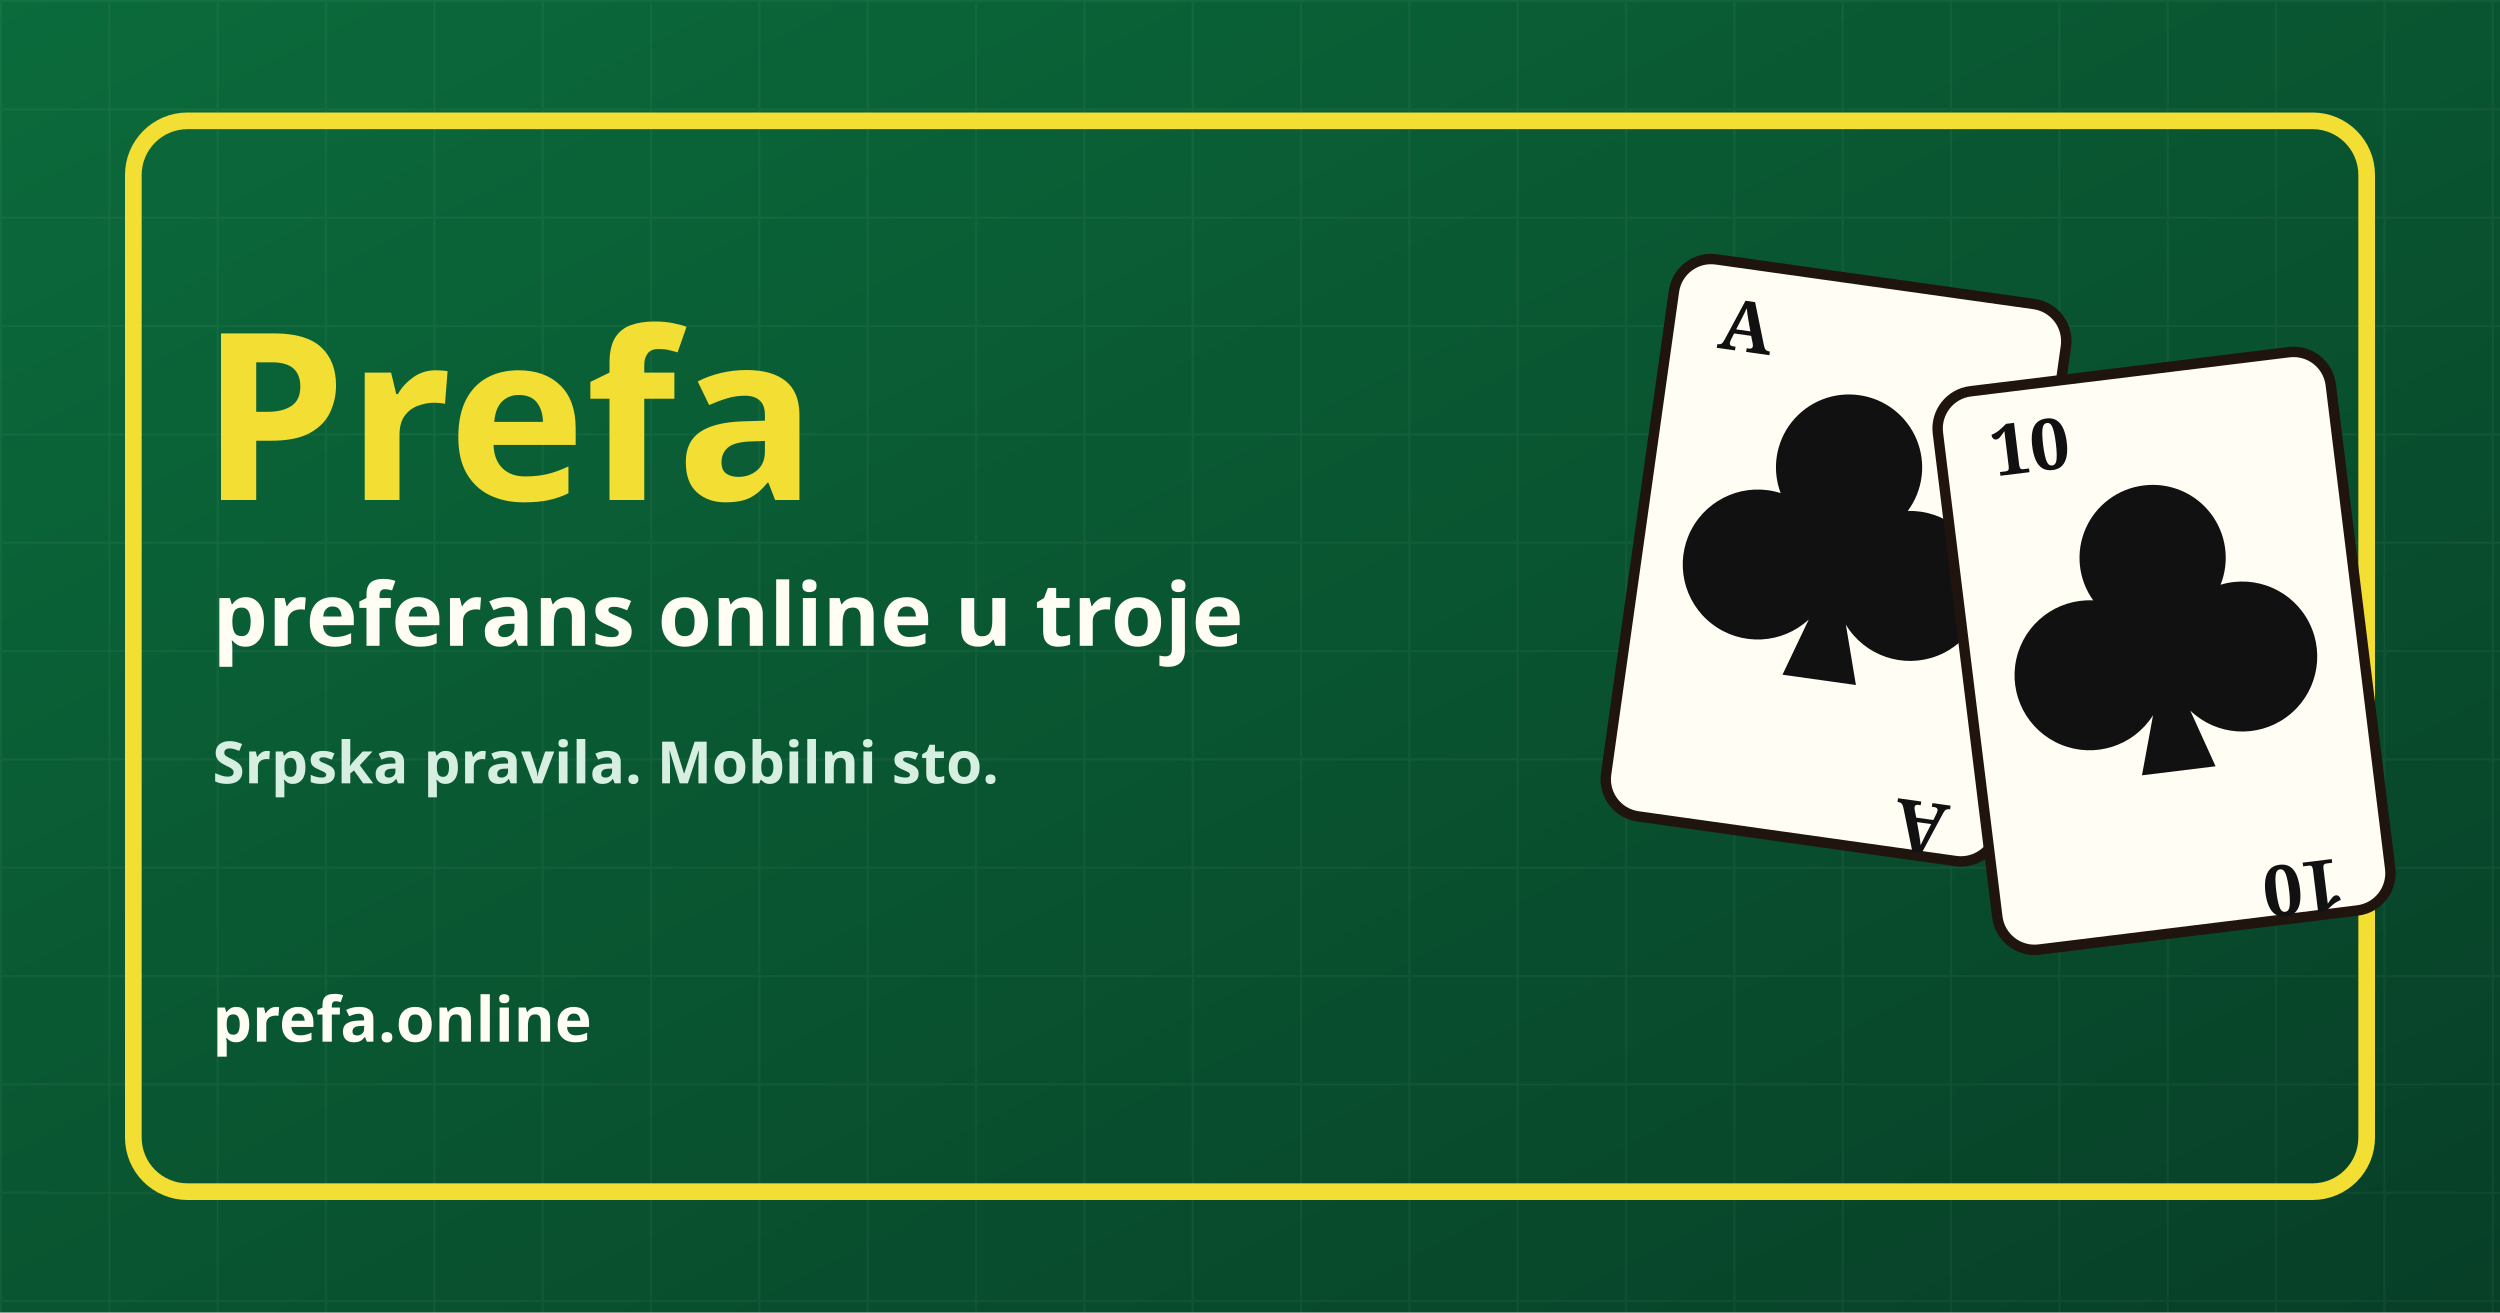
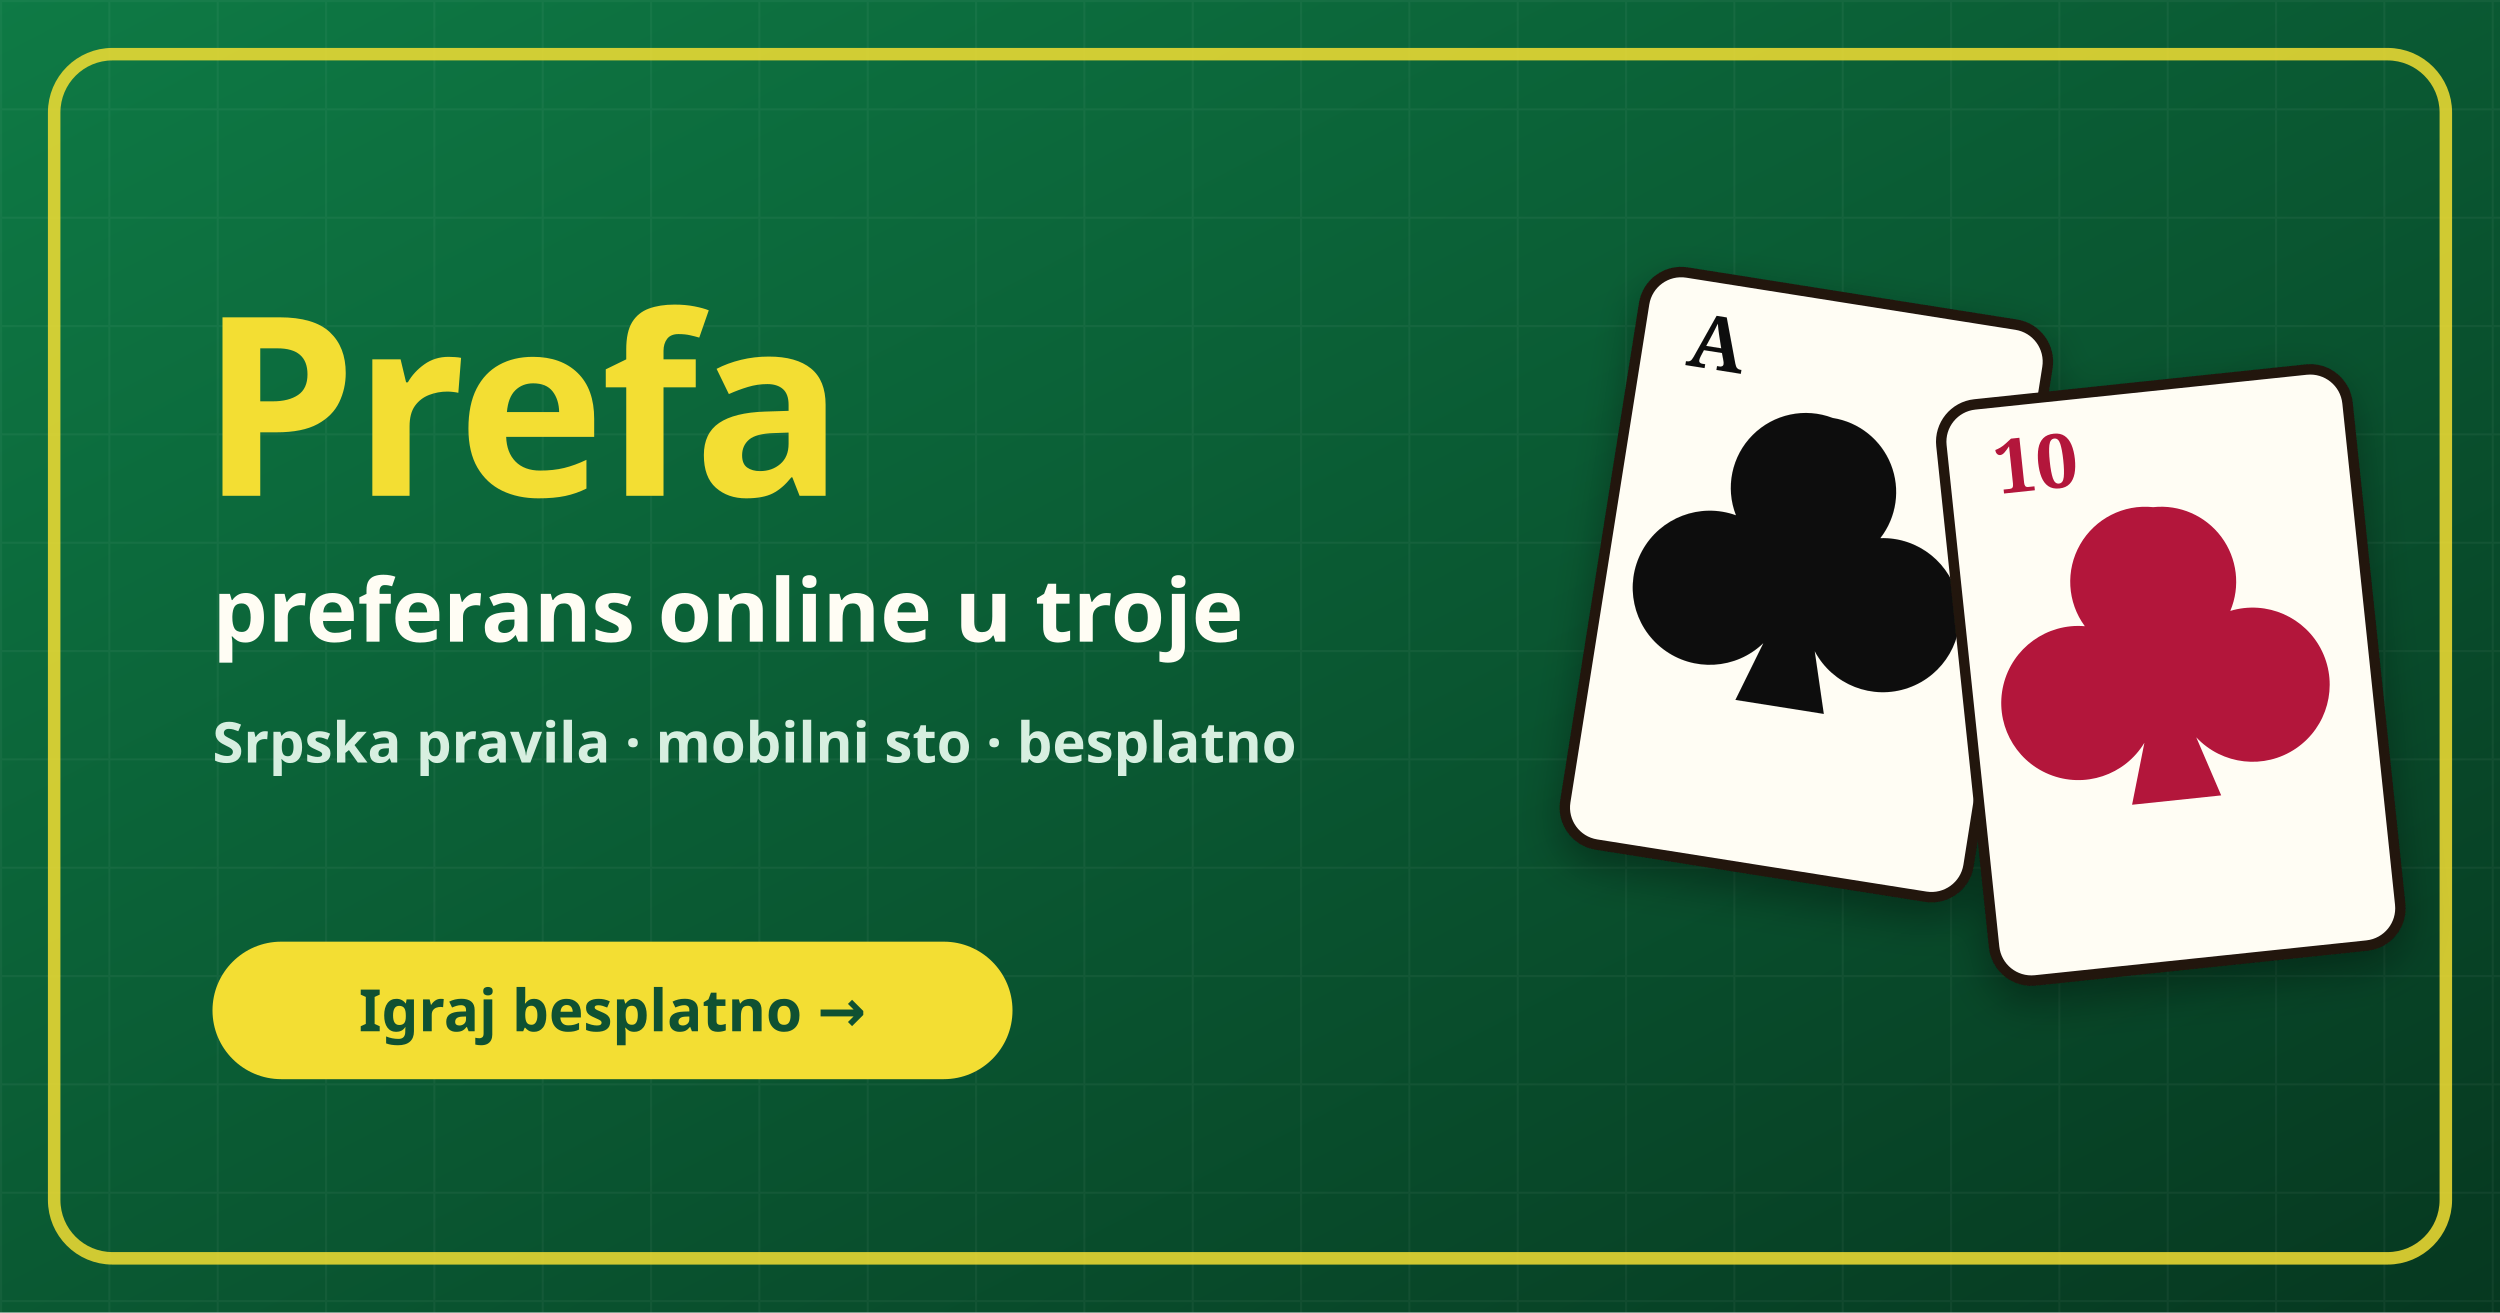
<svg xmlns="http://www.w3.org/2000/svg" width="1200" height="630" viewBox="0 0 1200 630">
  <defs>
    <linearGradient id="felt" x1="0" x2="1" y1="0" y2="1">
-       <stop offset="0" stop-color="#0b6b3b" />
-       <stop offset="1" stop-color="#073f27" />
+       <stop offset="0" stop-color="#0e7a45" />
+       <stop offset="1" stop-color="#063820" />
    </linearGradient>
    <pattern id="grid" width="52" height="52" patternUnits="userSpaceOnUse">
      <path d="M52 0H0v52" fill="none" stroke="#ffffff" stroke-opacity=".08" stroke-width="2" />
    </pattern>
+     <filter id="soft" x="-20%" y="-20%" width="140%" height="140%">
+       <feDropShadow dx="0" dy="8" stdDeviation="10" flood-color="#000" flood-opacity="0.35" />
+     </filter>
  </defs>
  <rect width="1200" height="630" fill="url(#felt)" />
  <rect width="1200" height="630" fill="url(#grid)" opacity=".5" />
-   <rect x="64" y="58" width="1072" height="514" rx="26" fill="none" stroke="#f3de33" stroke-width="8" />
-   <g transform="translate(806 122) rotate(8)">
-     <rect width="190" height="270" rx="18" fill="#fffdf4" stroke="#20140f" stroke-width="5" />
-     <path d="M95 55a35 35 0 0 1 30.8 51.8A36 36 0 1 1 104 165l8.8 28H77.2L86 165a36 36 0 1 1-21.8-58.2A35 35 0 0 1 95 55Z" fill="#111" />
-     <text x="24" y="42" fill="#111" font-family="Georgia, serif" font-size="34" font-weight="700">A</text>
-     <text x="166" y="244" fill="#111" font-family="Georgia, serif" font-size="34" font-weight="700" transform="rotate(180 166 244)">A</text>
+   <rect x="26" y="26" width="1148" height="578" rx="28" fill="none" stroke="#f3de33" stroke-width="6" stroke-opacity="0.85" />
+   <g filter="url(#soft)">
+     <g transform="translate(792 128) rotate(9)">
+       <rect width="196" height="278" rx="18" fill="#fffdf4" stroke="#20140f" stroke-width="5" />
+       <path d="M98 58a36 36 0 0 1 31.6 53.4A37 37 0 1 1 107 170l9 29H73l9-29a37 37 0 1 1-22.6-58.6A36 36 0 0 1 98 58Z" fill="#111" />
+       <text x="24" y="44" fill="#111" font-family="Georgia, serif" font-size="36" font-weight="700">A</text>
+     </g>
+     <g transform="translate(930 196) rotate(-6)">
+       <rect width="196" height="278" rx="18" fill="#fffdf4" stroke="#20140f" stroke-width="5" />
+       <path d="M98 58a36 36 0 0 1 31.6 53.4A37 37 0 1 1 107 170l9 29H73l9-29a37 37 0 1 1-22.6-58.6A36 36 0 0 1 98 58Z" fill="#b3123a" />
+       <text x="24" y="44" fill="#b3123a" font-family="Georgia, serif" font-size="36" font-weight="700">10</text>
+     </g>
  </g>
-   <g transform="translate(928 190) rotate(-7)">
-     <rect width="190" height="270" rx="18" fill="#fffdf4" stroke="#20140f" stroke-width="5" />
-     <path d="M95 55a35 35 0 0 1 30.8 51.8A36 36 0 1 1 104 165l8.8 28H77.2L86 165a36 36 0 1 1-21.8-58.2A35 35 0 0 1 95 55Z" fill="#111" />
-     <text x="24" y="42" fill="#111" font-family="Georgia, serif" font-size="34" font-weight="700">10</text>
-     <text x="166" y="244" fill="#111" font-family="Georgia, serif" font-size="34" font-weight="700" transform="rotate(180 166 244)">10</text>
+   <text x="96" y="238" fill="#f3de33" font-family="Verdana, Geneva, sans-serif" font-size="120" font-weight="800" style="letter-spacing:-2px">Prefa</text>
+   <text x="102" y="308" fill="#fffdf4" font-family="Verdana, Geneva, sans-serif" font-size="42" font-weight="700">preferans online u troje</text>
+   <text x="102" y="366" fill="#d7efe0" font-family="Verdana, Geneva, sans-serif" font-size="27" font-weight="600">Srpska pravila · mobilni sto · besplatno</text>
+   <g transform="translate(102 452)">
+     <rect width="384" height="66" rx="33" fill="#f3de33" />
+     <text x="192" y="43" text-anchor="middle" fill="#0f5132" font-family="Verdana, Geneva, sans-serif" font-size="28" font-weight="800">Igraj besplatno →</text>
  </g>
-   <text x="96" y="240" fill="#f3de33" font-family="Verdana, Geneva, sans-serif" font-size="112" font-weight="800">Prefa</text>
-   <text x="102" y="310" fill="#fffdf4" font-family="Verdana, Geneva, sans-serif" font-size="42" font-weight="700">preferans online u troje</text>
-   <text x="102" y="376" fill="#d7efe0" font-family="Verdana, Geneva, sans-serif" font-size="28" font-weight="600">Srpska pravila. Mobilni sto.</text>
-   <text x="102" y="500" fill="#fffdf4" font-family="Verdana, Geneva, sans-serif" font-size="30" font-weight="700">prefa.online</text>
</svg>
